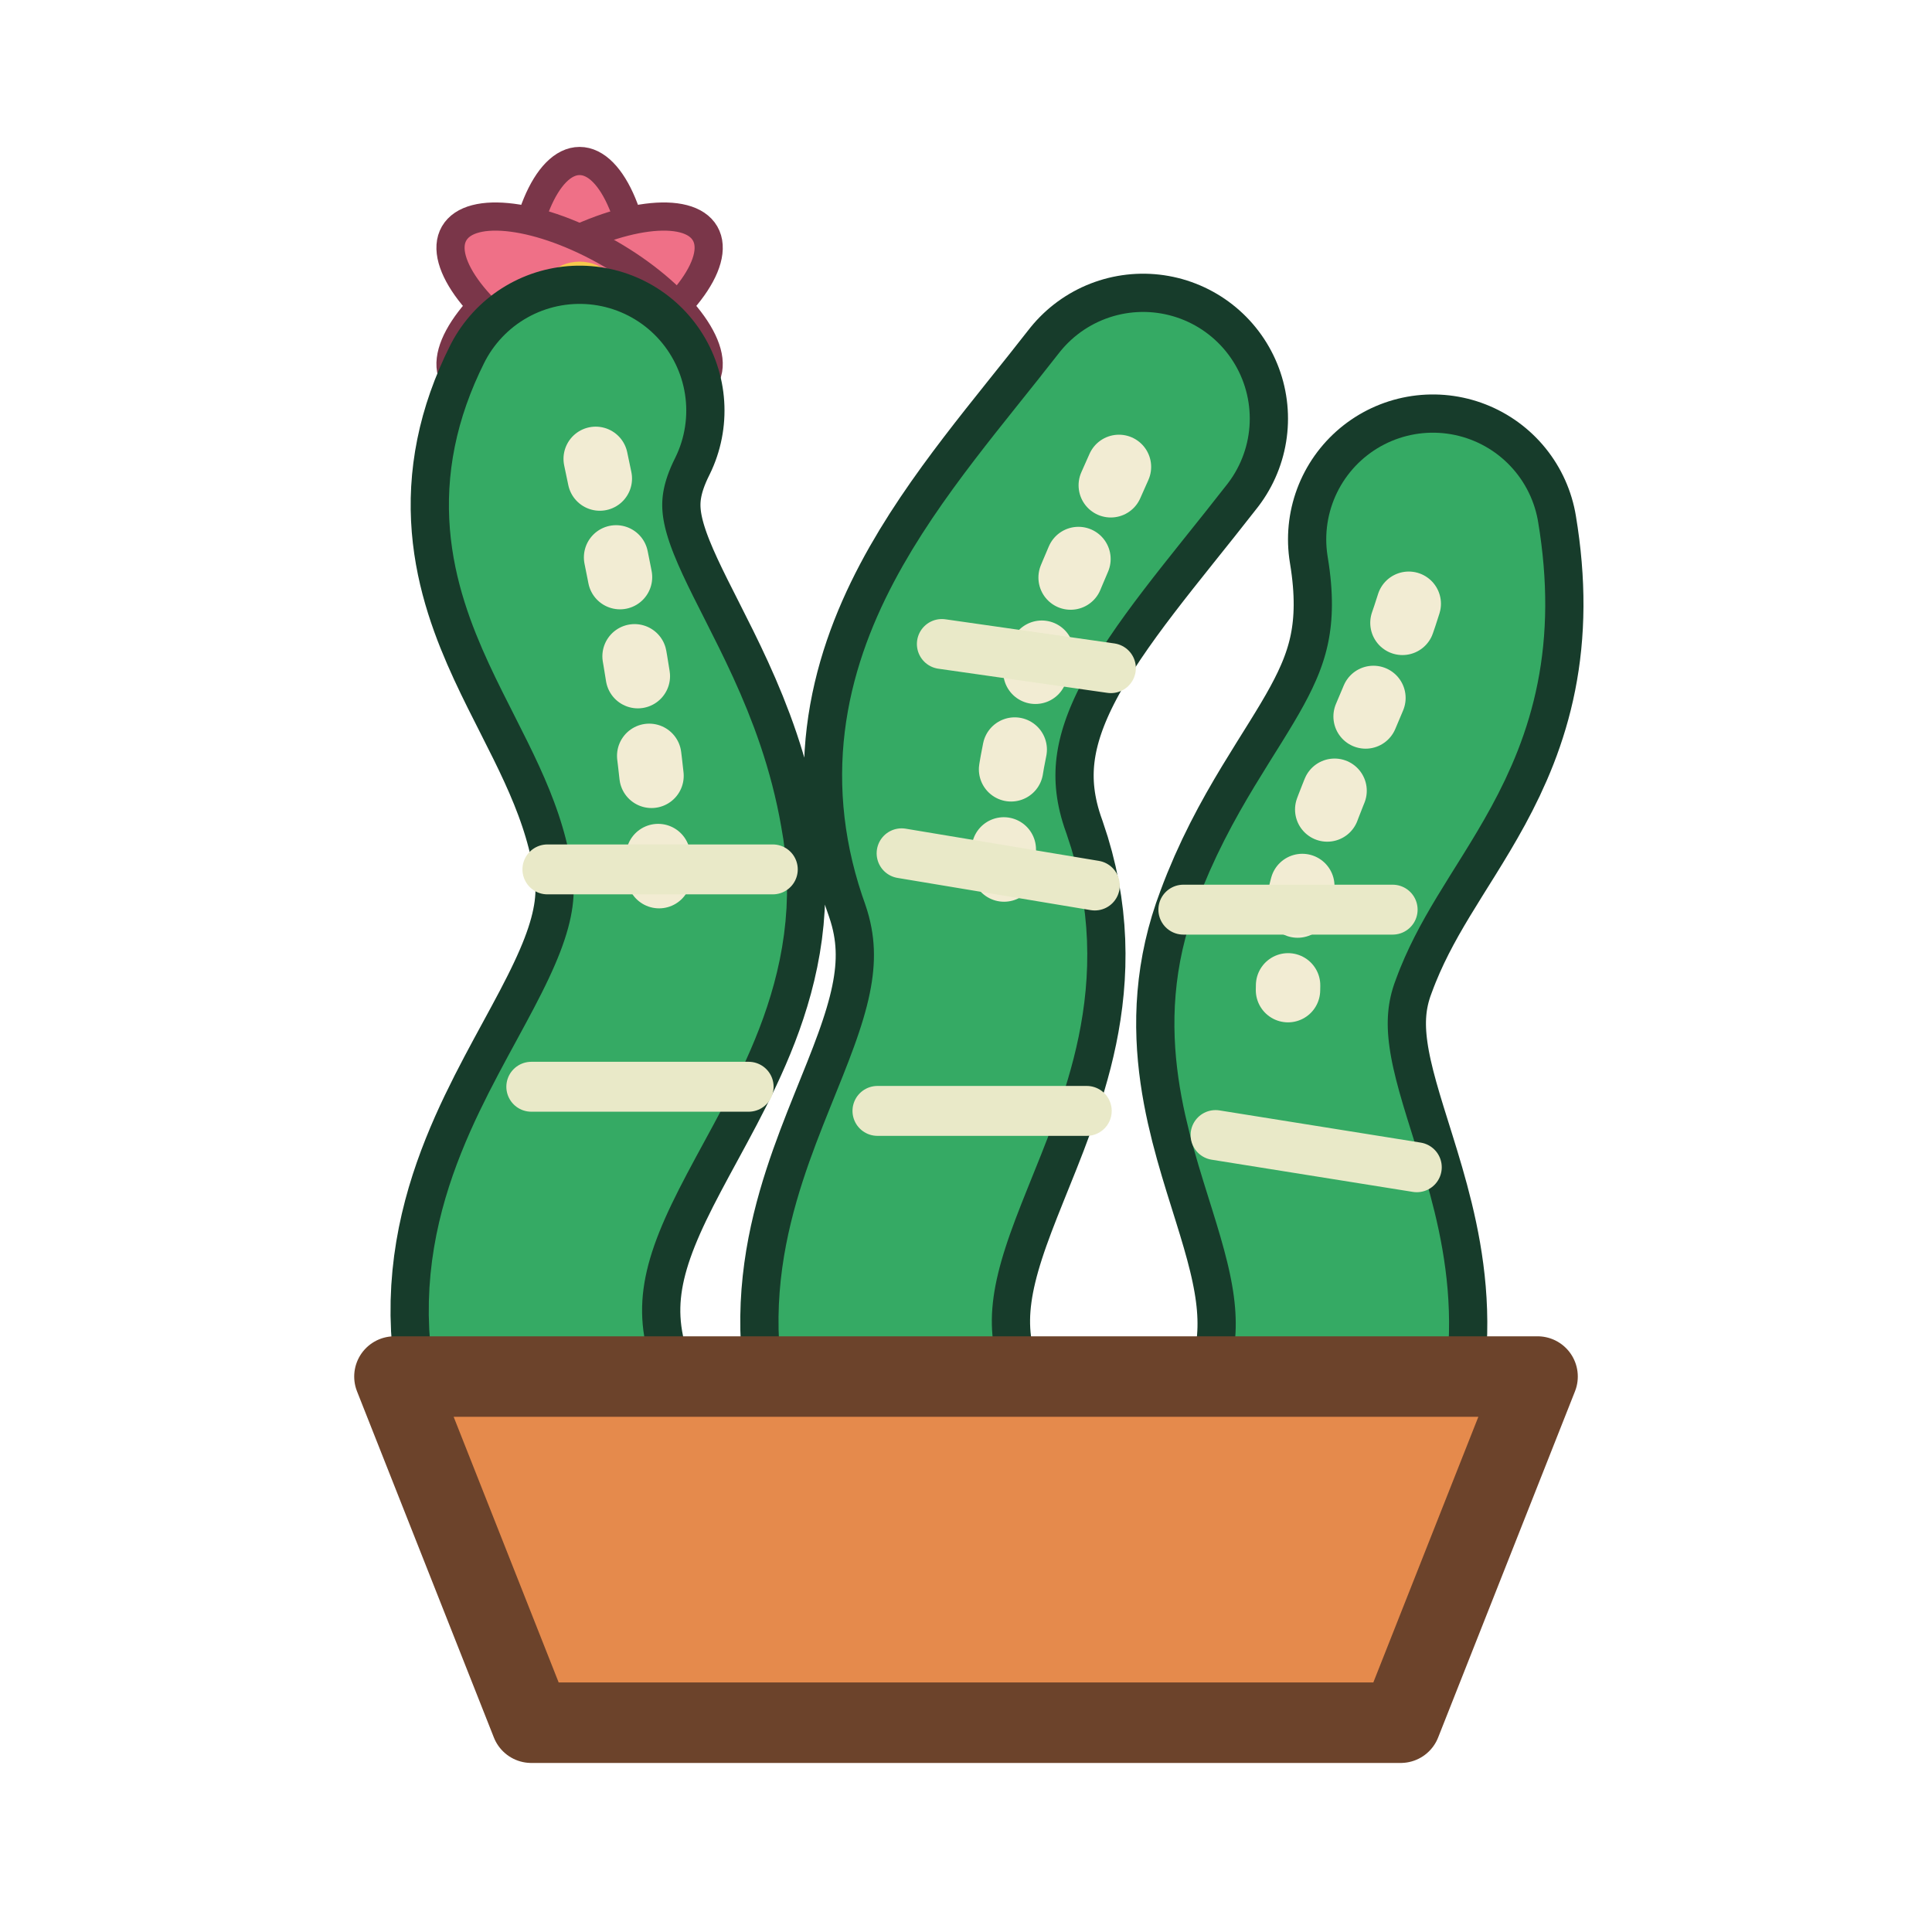
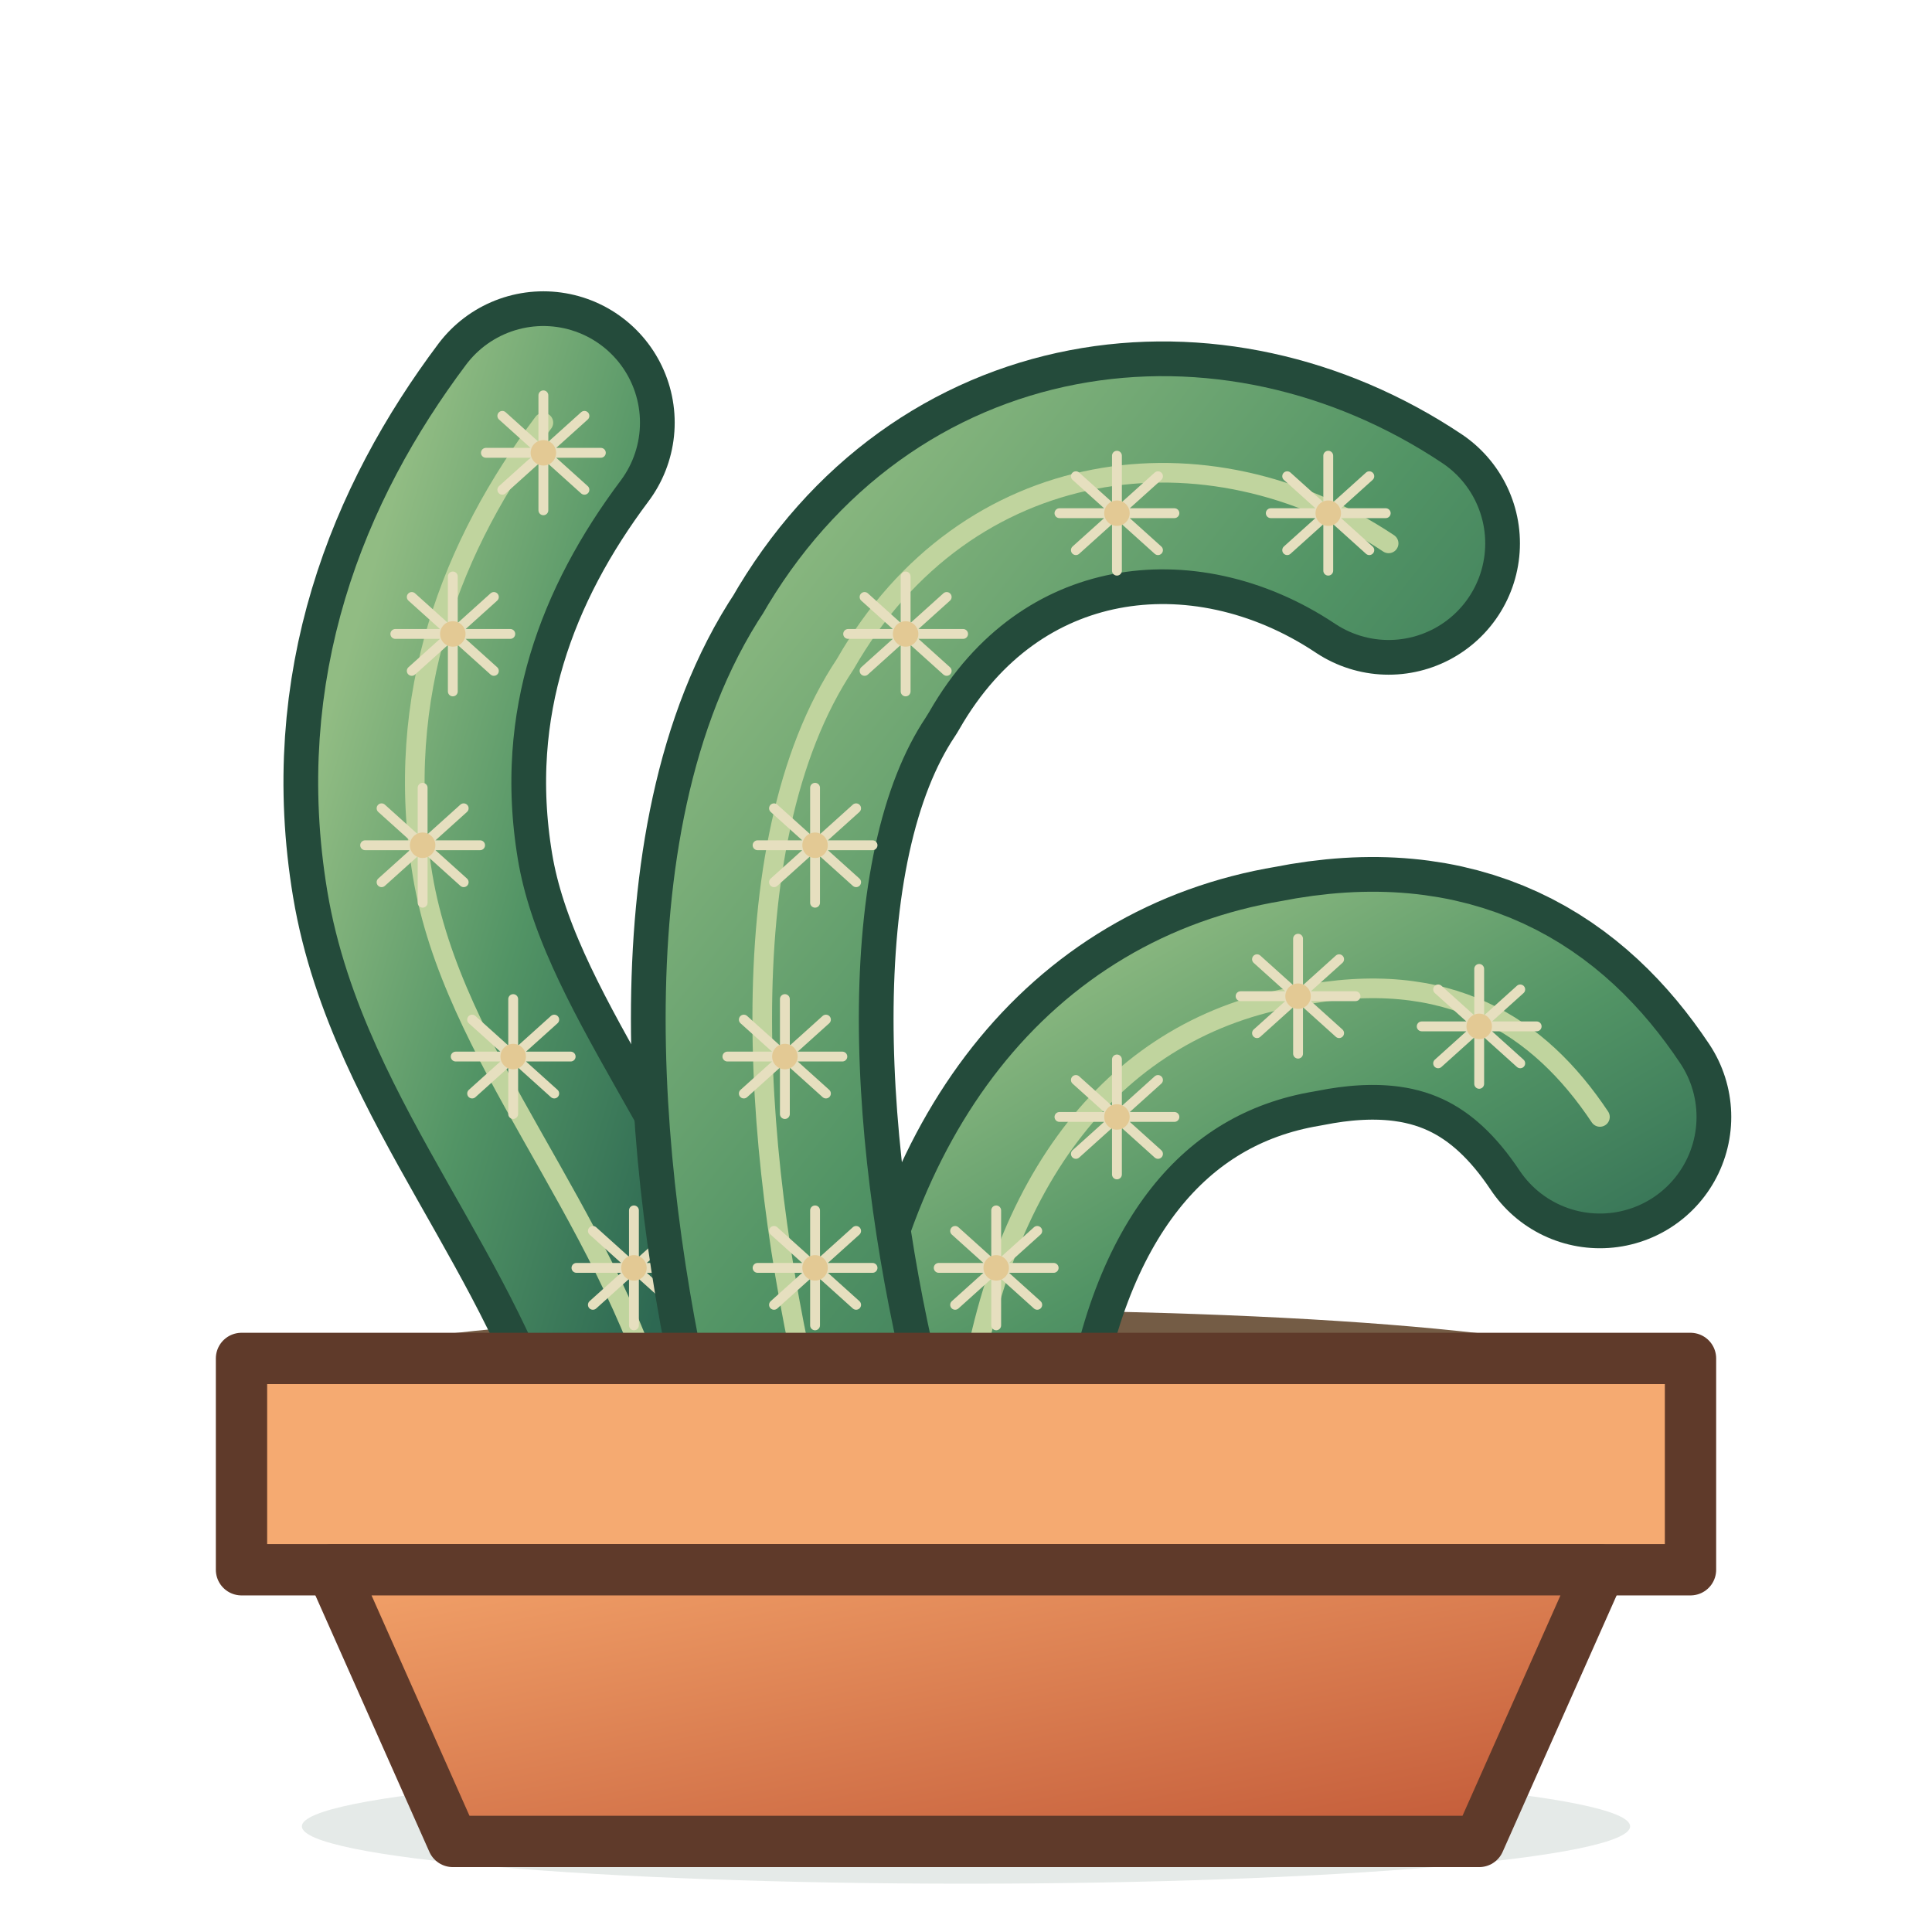
- <svg xmlns="http://www.w3.org/2000/svg" viewBox="0 0 24 24" role="img" aria-labelledby="nyctocereus-serpentinus-title nyctocereus-serpentinus-description" data-plant-slug="nyctocereus-serpentinus" focusable="false">
-   <g fill="#ef7087" stroke="#7a3649" stroke-width="0.35">
-     <ellipse cx="7.2" cy="3.8" rx="0.75" ry="1.8" />
-     <ellipse cx="7.2" cy="3.8" rx="0.75" ry="1.8" transform="rotate(60 7.2 3.8)" />
-     <ellipse cx="7.2" cy="3.8" rx="0.75" ry="1.8" transform="rotate(120 7.2 3.8)" />
-   </g>
-   <circle cx="7.2" cy="3.8" r="0.55" fill="#f6c94c" />
-   <path d="M7 17.8c-1.4-3.1 1.9-4.7 1.4-7.3C8 8.2 6.2 7.1 7.2 5.1m4.1 12.7c-1.2-2.7 1.6-4.4 0.7-7-0.8-2.2 0.8-3.8 2.2-5.6m2.2 12.6c1-2.4-1.1-4-0.3-6.1 0.7-1.9 2.1-2.6 1.7-5" fill="none" stroke="#173c2b" stroke-linecap="round" stroke-width="3.6" />
-   <path d="M7 17.8c-1.4-3.1 1.9-4.7 1.4-7.3C8 8.2 6.2 7.1 7.2 5.1m4.1 12.7c-1.2-2.7 1.6-4.4 0.7-7-0.8-2.2 0.8-3.8 2.2-5.6m2.2 12.6c1-2.4-1.1-4-0.3-6.1 0.7-1.9 2.1-2.6 1.7-5" fill="none" stroke="#35aa64" stroke-linecap="round" stroke-width="2.65" />
-   <path d="M7.4 5.7c0.4 1.9 0.8 3.8 0.8 5.8m5.7-5.7c-0.8 1.8-1.6 3.5-1.4 5.4m5-3.7c-0.5 1.6-1.5 3.1-1.5 4.8" fill="none" stroke="#f2ecd3" stroke-dasharray="0.25 1" stroke-linecap="round" stroke-width="0.8" />
-   <path d="M6.8 10.8h2.8m-3 2.7h2.7m1.6 0.3h2.6m-2.3-3.2 2.4 0.4m1.1 0.3h2.6m-2.2 2.8 2.5 0.4M11.7 8l2.1 0.3" fill="none" stroke="#e9e9c8" stroke-linecap="round" stroke-width="0.62" />
-   <path d="M4.9 17.1h14.2l-1.7 4.3H6.6z" fill="#e58a4c" stroke="#6c432b" stroke-linejoin="round" stroke-width="1" />
+ <svg xmlns="http://www.w3.org/2000/svg" viewBox="0 0 64 64" role="img" aria-labelledby="nyctocereus-serpentinus-title nyctocereus-serpentinus-description" data-plant-slug="nyctocereus-serpentinus" focusable="false">
+   <defs>
+     <linearGradient id="nycto-pot" x1="0" x2="0.9" y1="0" y2="1">
+       <stop offset="0" stop-color="#f3a36a" />
+       <stop offset="1" stop-color="#c35b39" />
+     </linearGradient>
+     <linearGradient id="serpent-body" x1="0" y1="0" x2="0.85" y2="1">
+       <stop offset="0" stop-color="#91bc83" />
+       <stop offset="0.5" stop-color="#529465" />
+       <stop offset="1" stop-color="#2d6852" />
+     </linearGradient>
+     <g id="nyctocereus-serpentinus-detail-1">
+       <path d="M-2.8 0H2.8M-2-1.8 2 1.8M-2 1.8 2-1.8M0-2.8V2.8" fill="none" stroke="#e6dfbf" stroke-width="0.48" stroke-linecap="round" stroke-linejoin="round" />
+       <ellipse cx="0" cy="0" rx="0.62" ry="0.62" fill="#e3c994" stroke="none" stroke-width="1" />
+     </g>
+   </defs>
+   <ellipse cx="32" cy="60.5" rx="22" ry="1.9" fill="#244b3b" stroke="none" stroke-width="0" opacity="0.12" />
+   <ellipse cx="32" cy="45.5" rx="22" ry="2.1" fill="#745c45" stroke="none" stroke-width="1" />
+   <path d="M22 47c-2-7-7-12-8-18-1-6 1-11 4-15" fill="none" stroke="#244b3b" stroke-width="8.7" stroke-linecap="round" stroke-linejoin="round" />
+   <path d="M22 47c-2-7-7-12-8-18-1-6 1-11 4-15" fill="none" stroke="url(#serpent-body)" stroke-width="6.4" stroke-linecap="round" stroke-linejoin="round" />
+   <path d="M22 47c-2-7-7-12-8-18-1-6 1-11 4-15" fill="none" stroke="#c0d49e" stroke-width="0.65" stroke-linecap="round" stroke-linejoin="round" />
+   <use href="#nyctocereus-serpentinus-detail-1" transform="translate(21 42) scale(0.68)" />
+   <use href="#nyctocereus-serpentinus-detail-1" transform="translate(17 35) scale(0.68)" />
+   <use href="#nyctocereus-serpentinus-detail-1" transform="translate(14 28) scale(0.68)" />
+   <use href="#nyctocereus-serpentinus-detail-1" transform="translate(15 21) scale(0.68)" />
+   <use href="#nyctocereus-serpentinus-detail-1" transform="translate(18 15) scale(0.68)" />
+   <path d="M32 47c1-8 5-13 11-14 5-1 8 1 10 4" fill="none" stroke="#244b3b" stroke-width="8.7" stroke-linecap="round" stroke-linejoin="round" />
+   <path d="M32 47c1-8 5-13 11-14 5-1 8 1 10 4" fill="none" stroke="url(#serpent-body)" stroke-width="6.4" stroke-linecap="round" stroke-linejoin="round" />
+   <path d="M32 47c1-8 5-13 11-14 5-1 8 1 10 4" fill="none" stroke="#c0d49e" stroke-width="0.65" stroke-linecap="round" stroke-linejoin="round" />
+   <use href="#nyctocereus-serpentinus-detail-1" transform="translate(33 42) scale(0.68)" />
+   <use href="#nyctocereus-serpentinus-detail-1" transform="translate(37 37) scale(0.68)" />
+   <use href="#nyctocereus-serpentinus-detail-1" transform="translate(43 33) scale(0.68)" />
+   <use href="#nyctocereus-serpentinus-detail-1" transform="translate(49 34) scale(0.68)" />
+   <path d="M27 47c-2-8-3-19 1-25 4-7 12-8 18-4" fill="none" stroke="#244b3b" stroke-width="8.7" stroke-linecap="round" stroke-linejoin="round" />
+   <path d="M27 47c-2-8-3-19 1-25 4-7 12-8 18-4" fill="none" stroke="url(#serpent-body)" stroke-width="6.4" stroke-linecap="round" stroke-linejoin="round" />
+   <path d="M27 47c-2-8-3-19 1-25 4-7 12-8 18-4" fill="none" stroke="#c0d49e" stroke-width="0.65" stroke-linecap="round" stroke-linejoin="round" />
+   <use href="#nyctocereus-serpentinus-detail-1" transform="translate(27 42) scale(0.68)" />
+   <use href="#nyctocereus-serpentinus-detail-1" transform="translate(26 35) scale(0.68)" />
+   <use href="#nyctocereus-serpentinus-detail-1" transform="translate(27 28) scale(0.68)" />
+   <use href="#nyctocereus-serpentinus-detail-1" transform="translate(30 21) scale(0.68)" />
+   <use href="#nyctocereus-serpentinus-detail-1" transform="translate(37 17) scale(0.68)" />
+   <use href="#nyctocereus-serpentinus-detail-1" transform="translate(44 17) scale(0.68)" />
+   <path d="M8 45h48v7H8z" fill="#f5aa71" stroke="#5f3a2a" stroke-linejoin="round" stroke-width="1.7" />
+   <path d="m11 52 4 9h34l4-9Z" fill="url(#nycto-pot)" stroke="#5f3a2a" stroke-linejoin="round" stroke-width="1.7" />
</svg>
